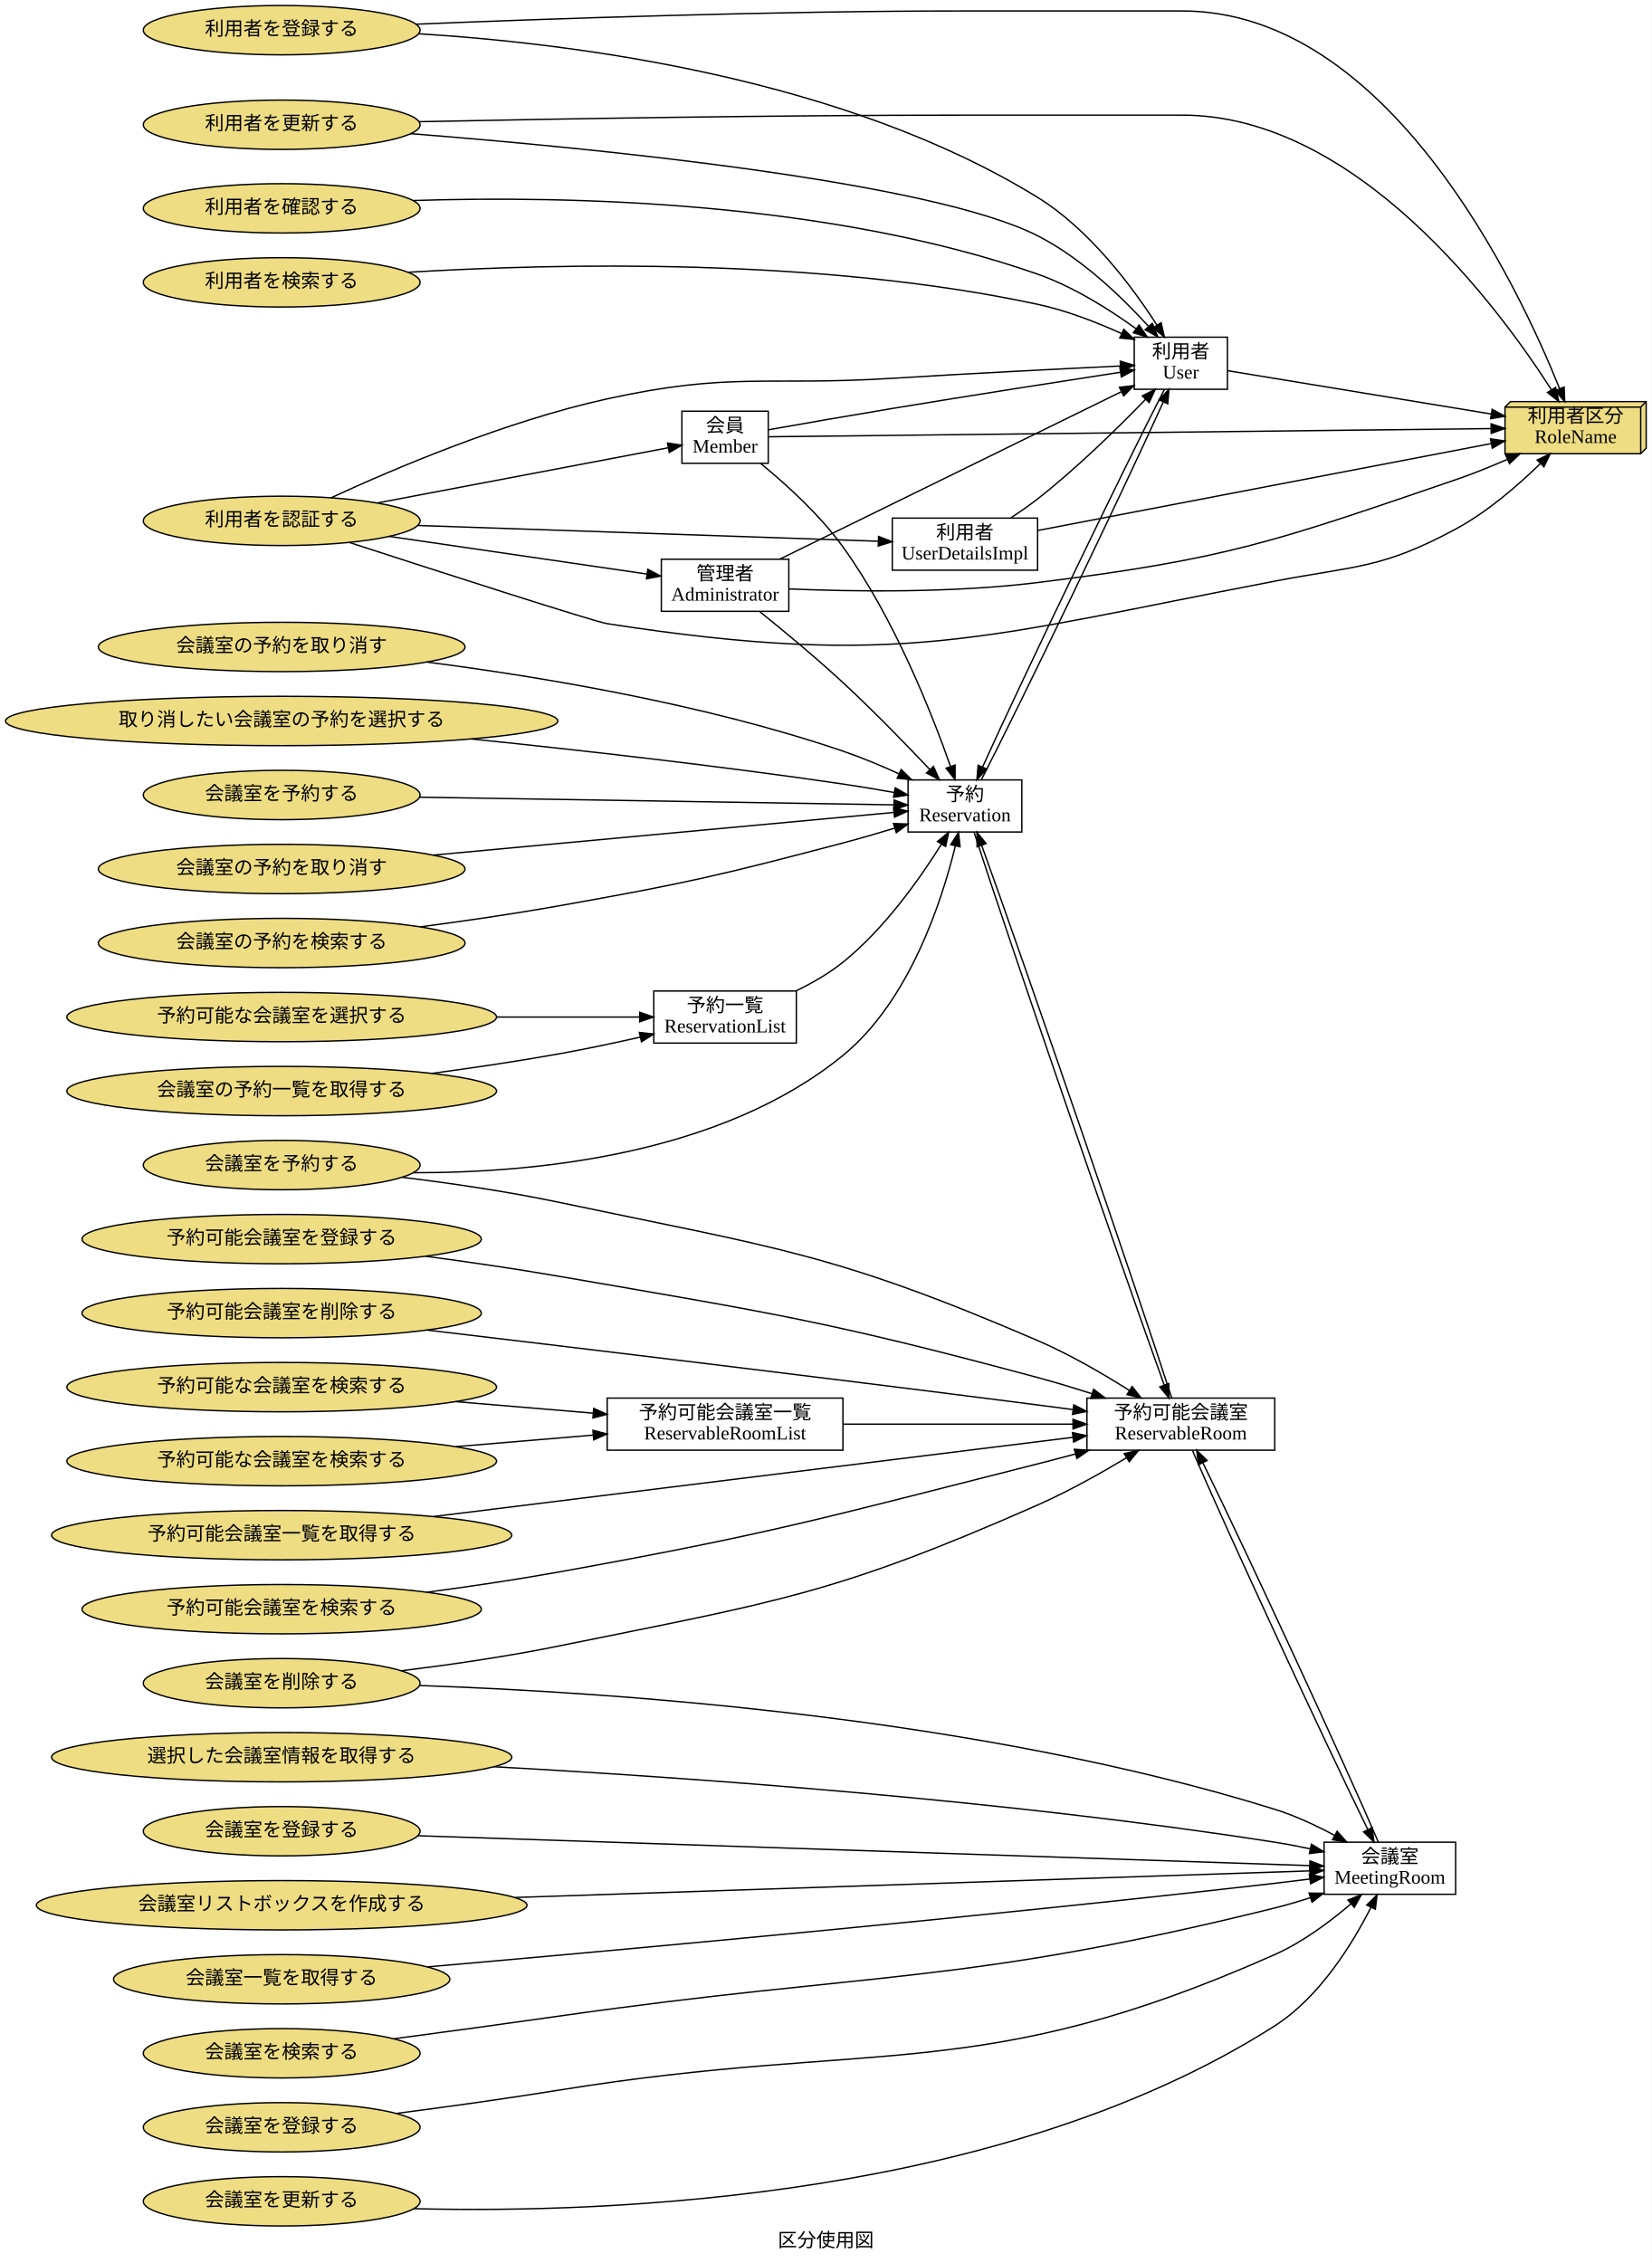
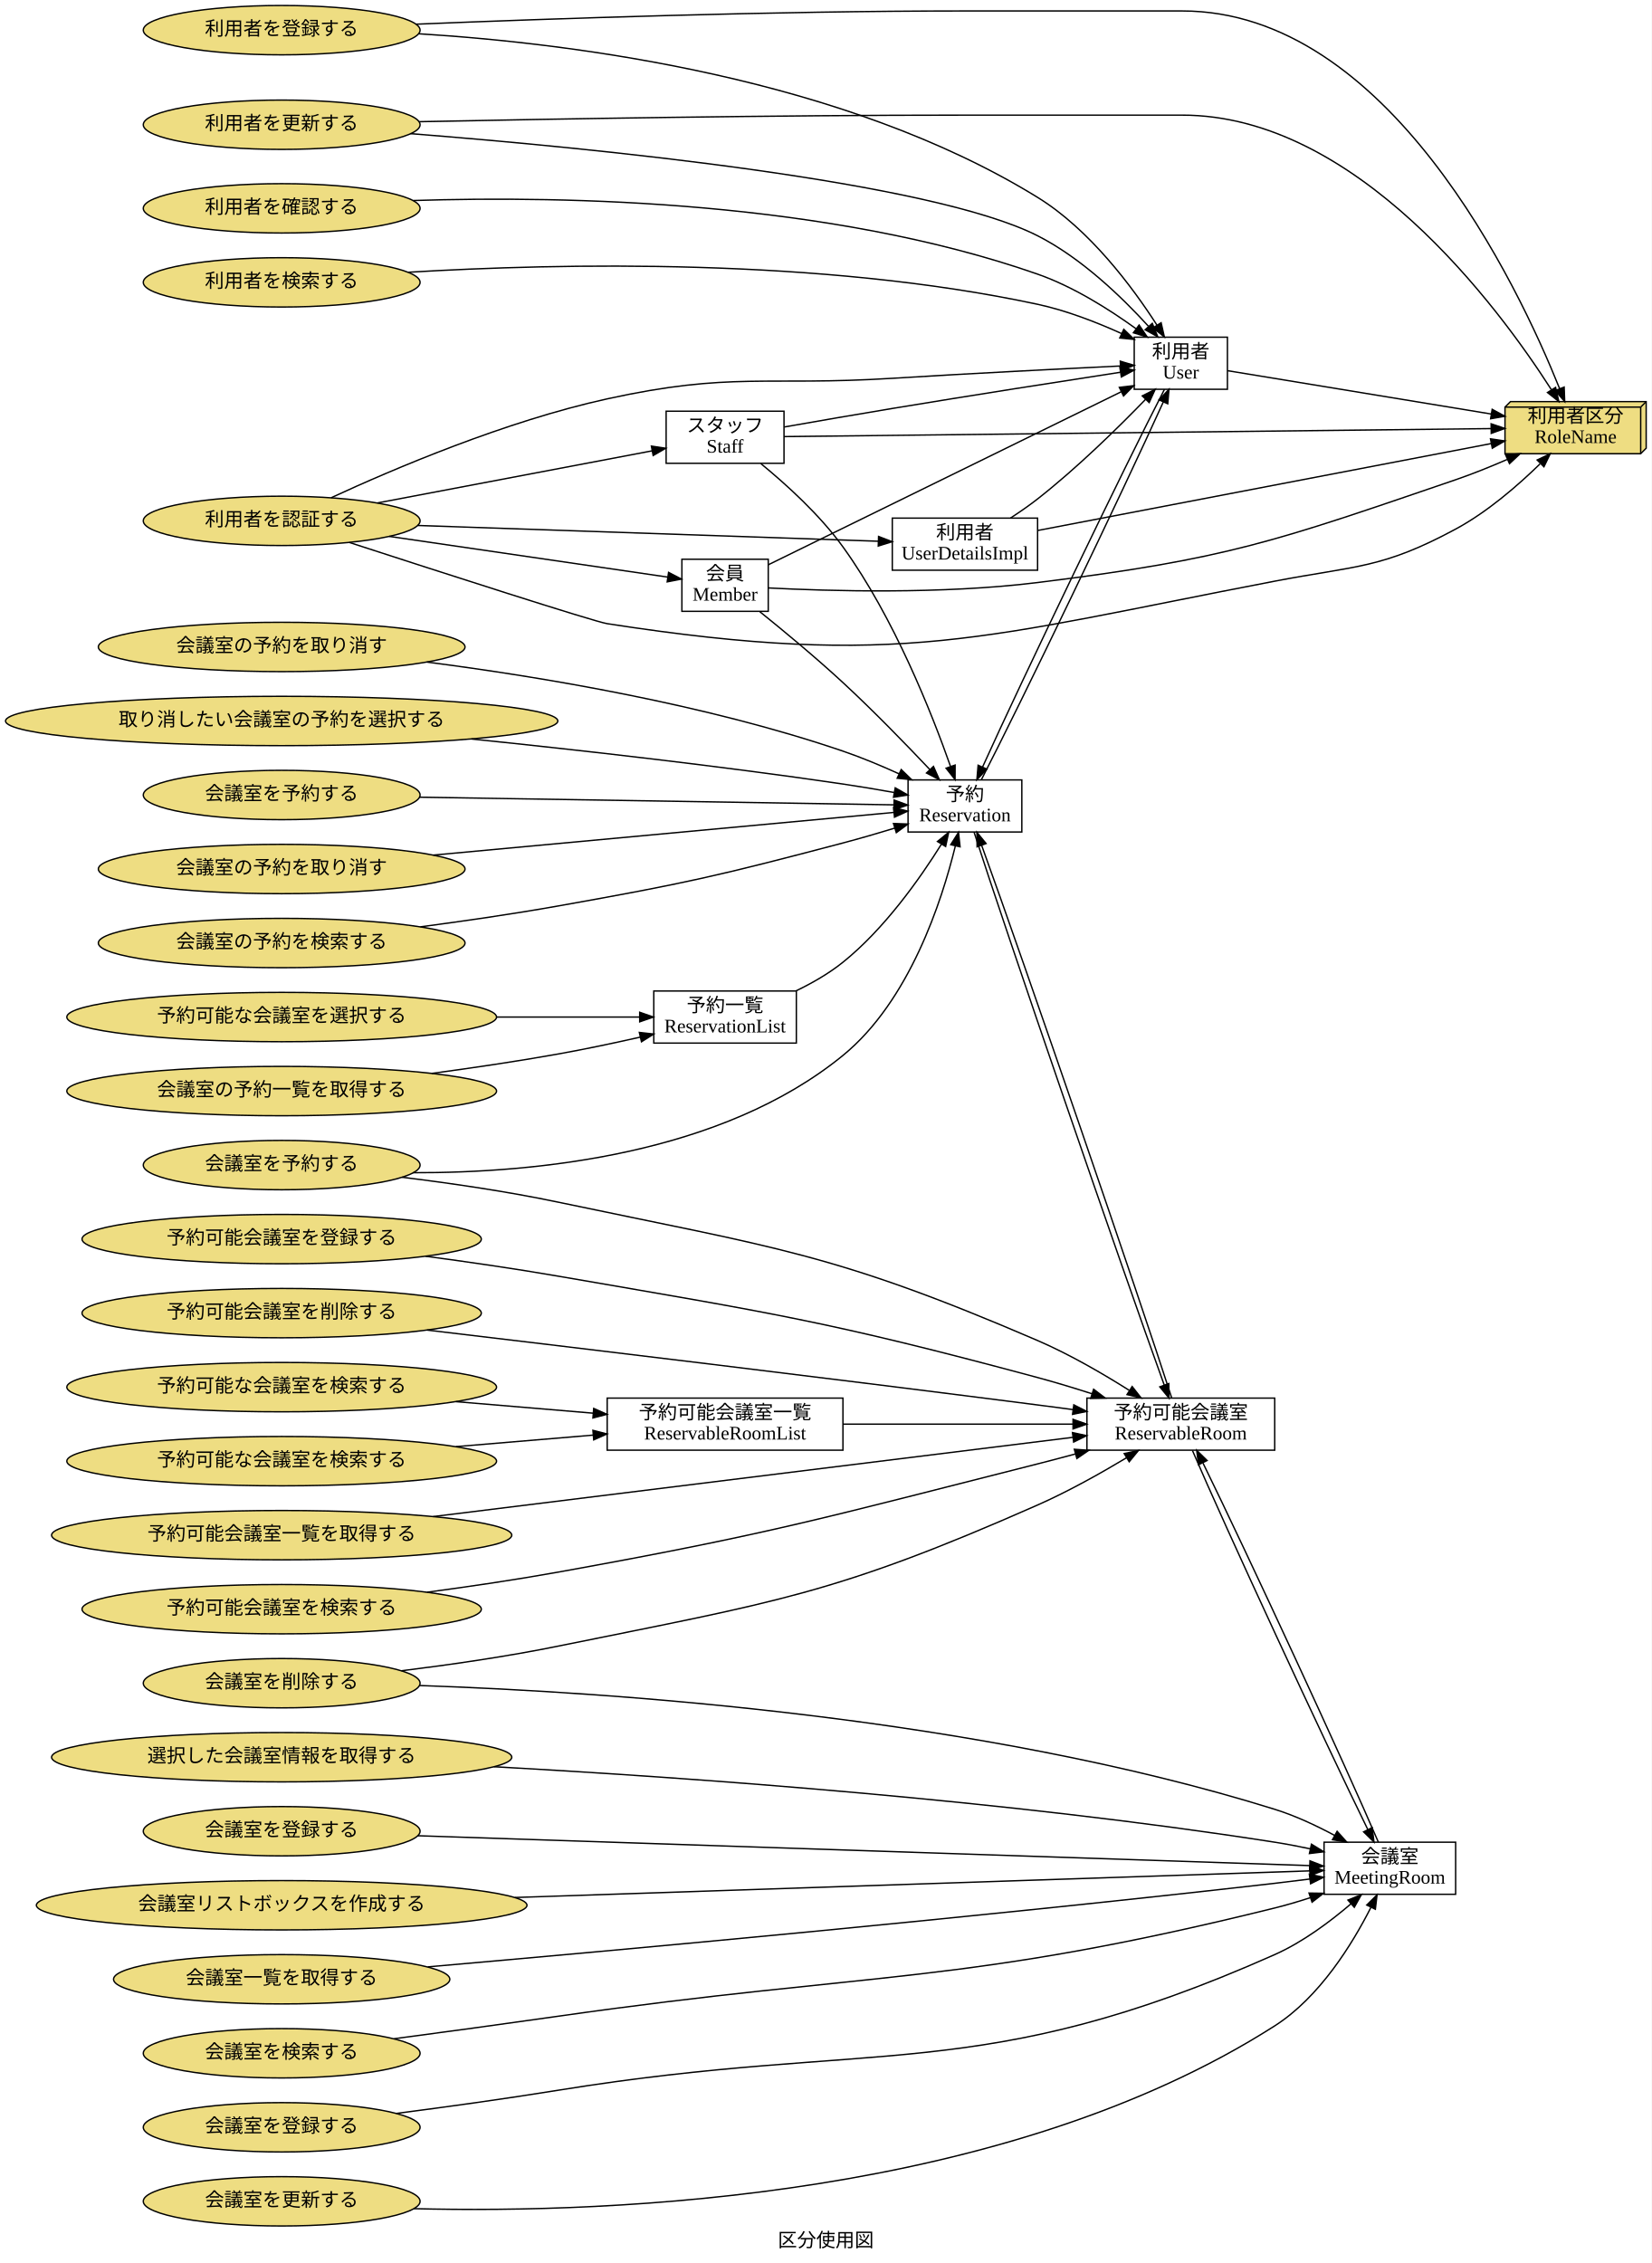
<svg xmlns="http://www.w3.org/2000/svg" xmlns:xlink="http://www.w3.org/1999/xlink" width="1205pt" height="1651pt" viewBox="0.00 0.00 1204.96 1651.00">
  <g id="graph0" class="graph" transform="scale(1 1) rotate(0) translate(4 1647)">
    <polygon fill="white" stroke="transparent" points="-4,4 -4,-1647 1200.96,-1647 1200.96,4 -4,4" />
    <text text-anchor="middle" x="598.48" y="-7.8" font-family="Times New Roman,serif" font-size="14.00">区分使用図
        </text>
    <g id="node1" class="node">
      <polygon fill="#eedd82" stroke="black" points="1196.96,-1354 1097.96,-1354 1093.96,-1350 1093.96,-1316 1192.96,-1316 1196.96,-1320 1196.96,-1354" />
      <polyline fill="none" stroke="black" points="1192.96,-1350 1093.96,-1350 " />
      <polyline fill="none" stroke="black" points="1192.96,-1350 1192.96,-1316 " />
      <polyline fill="none" stroke="black" points="1192.96,-1350 1196.96,-1354 " />
      <text text-anchor="middle" x="1145.46" y="-1338.8" font-family="Times New Roman,serif" font-size="14.00">
                利用者区分
            </text>
      <text text-anchor="middle" x="1145.46" y="-1323.8" font-family="Times New Roman,serif" font-size="14.00">
                RoleName
            </text>
    </g>
    <g id="node2" class="node">
      <g id="a_node2">
        <a xlink:href="https://github.com/k2works/application_programing_excercise_2022/tree/take13/src/main/java/mrs/application/scenario/MeetingRoomReservationScenario.java" xlink:title="MeetingRoomReservationScenario.cancel(Reservation)">
          <ellipse fill="#eedd82" stroke="black" cx="201.48" cy="-1175" rx="133.78" ry="18" />
          <text text-anchor="middle" x="201.48" y="-1171.3" font-family="Times New Roman,serif" font-size="14.00">会議室の予約を取り消す
                    </text>
        </a>
      </g>
    </g>
    <g id="node34" class="node">
      <polygon fill="white" stroke="black" points="741.46,-1078 658.46,-1078 658.46,-1040 741.46,-1040 741.46,-1078" />
      <text text-anchor="middle" x="699.96" y="-1062.8" font-family="Times New Roman,serif" font-size="14.00">予約
            </text>
      <text text-anchor="middle" x="699.96" y="-1047.8" font-family="Times New Roman,serif" font-size="14.00">
                Reservation
            </text>
    </g>
    <g id="edge18" class="edge">
      <path fill="none" stroke="black" d="M307.43,-1163.98C391.23,-1153.17 510.78,-1133.2 610.96,-1099 624.51,-1094.38 638.8,-1088.39 651.83,-1082.47" />
      <polygon fill="black" stroke="black" points="653.47,-1085.57 661.07,-1078.19 650.53,-1079.22 653.47,-1085.57" />
    </g>
    <g id="node3" class="node">
      <g id="a_node3">
        <a xlink:href="https://github.com/k2works/application_programing_excercise_2022/tree/take13/src/main/java/mrs/application/scenario/MeetingRoomReservationScenario.java" xlink:title="MeetingRoomReservationScenario.findMeetingRoom(RoomId)">
          <ellipse fill="#eedd82" stroke="black" cx="201.48" cy="-365" rx="167.87" ry="18" />
          <text text-anchor="middle" x="201.48" y="-361.3" font-family="Times New Roman,serif" font-size="14.00">選択した会議室情報を取得する
                    </text>
        </a>
      </g>
    </g>
    <g id="node33" class="node">
      <polygon fill="white" stroke="black" points="1057.96,-303 961.96,-303 961.96,-265 1057.96,-265 1057.96,-303" />
      <text text-anchor="middle" x="1009.96" y="-287.8" font-family="Times New Roman,serif" font-size="14.00">
                会議室
            </text>
      <text text-anchor="middle" x="1009.96" y="-272.8" font-family="Times New Roman,serif" font-size="14.00">
                MeetingRoom
            </text>
    </g>
    <g id="edge19" class="edge">
      <path fill="none" stroke="black" d="M356.36,-358.05C503.34,-349.94 730.73,-333.56 925.96,-303 934.36,-301.69 943.17,-300 951.79,-298.18" />
      <polygon fill="black" stroke="black" points="952.76,-301.56 961.78,-296 951.27,-294.72 952.76,-301.56" />
    </g>
    <g id="node4" class="node">
      <g id="a_node4">
        <a xlink:href="https://github.com/k2works/application_programing_excercise_2022/tree/take13/src/main/java/mrs/application/scenario/MeetingRoomReservationScenario.java" xlink:title="MeetingRoomReservationScenario.findOne(ReservationId)">
          <ellipse fill="#eedd82" stroke="black" cx="201.48" cy="-1121" rx="201.46" ry="18" />
          <text text-anchor="middle" x="201.48" y="-1117.3" font-family="Times New Roman,serif" font-size="14.00">取り消したい会議室の予約を選択する
                    </text>
        </a>
      </g>
    </g>
    <g id="edge20" class="edge">
      <path fill="none" stroke="black" d="M339.87,-1107.87C419.27,-1099.7 520.94,-1088.24 610.96,-1075 623.09,-1073.22 636.1,-1071.01 648.3,-1068.82" />
      <polygon fill="black" stroke="black" points="649.11,-1072.23 658.31,-1066.98 647.85,-1065.34 649.11,-1072.23" />
    </g>
    <g id="node5" class="node">
      <g id="a_node5">
        <a xlink:href="https://github.com/k2works/application_programing_excercise_2022/tree/take13/src/main/java/mrs/application/scenario/MeetingRoomReservationScenario.java" xlink:title="MeetingRoomReservationScenario.findReservableRooms(ReservedDate)">
          <ellipse fill="#eedd82" stroke="black" cx="201.48" cy="-581" rx="156.77" ry="18" />
          <text text-anchor="middle" x="201.48" y="-577.3" font-family="Times New Roman,serif" font-size="14.00">予約可能な会議室を検索する
                    </text>
        </a>
      </g>
    </g>
    <g id="node37" class="node">
      <polygon fill="white" stroke="black" points="610.96,-627 438.96,-627 438.96,-589 610.96,-589 610.96,-627" />
      <text text-anchor="middle" x="524.96" y="-611.8" font-family="Times New Roman,serif" font-size="14.00">
                予約可能会議室一覧
            </text>
      <text text-anchor="middle" x="524.96" y="-596.8" font-family="Times New Roman,serif" font-size="14.00">
                ReservableRoomList
            </text>
    </g>
    <g id="edge21" class="edge">
      <path fill="none" stroke="black" d="M328.62,-591.59C361.95,-594.39 397.37,-597.37 428.76,-600" />
      <polygon fill="black" stroke="black" points="428.55,-603.5 438.81,-600.85 429.13,-596.52 428.55,-603.5" />
    </g>
    <g id="node6" class="node">
      <g id="a_node6">
        <a xlink:href="https://github.com/k2works/application_programing_excercise_2022/tree/take13/src/main/java/mrs/application/scenario/MeetingRoomReservationScenario.java" xlink:title="MeetingRoomReservationScenario.findReservations(ReservableRoomId)">
          <ellipse fill="#eedd82" stroke="black" cx="201.48" cy="-905" rx="156.77" ry="18" />
          <text text-anchor="middle" x="201.48" y="-901.3" font-family="Times New Roman,serif" font-size="14.00">予約可能な会議室を選択する
                    </text>
        </a>
      </g>
    </g>
    <g id="node35" class="node">
      <polygon fill="white" stroke="black" points="576.96,-924 472.96,-924 472.96,-886 576.96,-886 576.96,-924" />
      <text text-anchor="middle" x="524.96" y="-908.8" font-family="Times New Roman,serif" font-size="14.00">
                予約一覧
            </text>
      <text text-anchor="middle" x="524.96" y="-893.8" font-family="Times New Roman,serif" font-size="14.00">
                ReservationList
            </text>
    </g>
    <g id="edge22" class="edge">
      <path fill="none" stroke="black" d="M358.51,-905C395.44,-905 432.69,-905 462.47,-905" />
      <polygon fill="black" stroke="black" points="462.68,-908.5 472.68,-905 462.68,-901.5 462.68,-908.5" />
    </g>
    <g id="node7" class="node">
      <g id="a_node7">
        <a xlink:href="https://github.com/k2works/application_programing_excercise_2022/tree/take13/src/main/java/mrs/application/scenario/MeetingRoomReservationScenario.java" xlink:title="MeetingRoomReservationScenario.registMeetingRoom(MeetingRoom)">
          <ellipse fill="#eedd82" stroke="black" cx="201.48" cy="-311" rx="100.98" ry="18" />
          <text text-anchor="middle" x="201.48" y="-307.3" font-family="Times New Roman,serif" font-size="14.00">会議室を登録する
                    </text>
        </a>
      </g>
    </g>
    <g id="edge23" class="edge">
      <path fill="none" stroke="black" d="M300.57,-307.72C470.56,-302.03 814.79,-290.5 951.3,-285.93" />
      <polygon fill="black" stroke="black" points="951.67,-289.42 961.54,-285.59 951.43,-282.42 951.67,-289.42" />
    </g>
    <g id="node8" class="node">
      <g id="a_node8">
        <a xlink:href="https://github.com/k2works/application_programing_excercise_2022/tree/take13/src/main/java/mrs/application/scenario/MeetingRoomReservationScenario.java" xlink:title="MeetingRoomReservationScenario.reserve(Reservation)">
          <ellipse fill="#eedd82" stroke="black" cx="201.48" cy="-1067" rx="100.98" ry="18" />
          <text text-anchor="middle" x="201.48" y="-1063.3" font-family="Times New Roman,serif" font-size="14.00">会議室を予約する
                    </text>
        </a>
      </g>
    </g>
    <g id="edge24" class="edge">
      <path fill="none" stroke="black" d="M302.06,-1065.4C406.49,-1063.71 566.51,-1061.13 647.78,-1059.82" />
      <polygon fill="black" stroke="black" points="648.29,-1063.32 658.23,-1059.66 648.18,-1056.32 648.29,-1063.32" />
    </g>
    <g id="node9" class="node">
      <g id="a_node9">
        <a xlink:href="https://github.com/k2works/application_programing_excercise_2022/tree/take13/src/main/java/mrs/application/service/auth/UserAuthService.java" xlink:title="UserAuthService.loadUserByUsername(String)">
          <ellipse fill="#eedd82" stroke="black" cx="201.48" cy="-1267" rx="100.98" ry="18" />
          <text text-anchor="middle" x="201.48" y="-1263.3" font-family="Times New Roman,serif" font-size="14.00">利用者を認証する
                    </text>
        </a>
      </g>
    </g>
    <g id="edge25" class="edge">
      <path fill="none" stroke="black" d="M250.93,-1251.22C317.3,-1229.66 429.43,-1193.48 438.96,-1192 653.29,-1158.83 712.95,-1182.21 925.96,-1223 985.92,-1234.48 1004.21,-1232.05 1057.96,-1261 1080.99,-1273.4 1103.33,-1292.76 1119.53,-1308.56" />
      <polygon fill="black" stroke="black" points="1117.42,-1311.4 1126.97,-1315.99 1122.37,-1306.45 1117.42,-1311.4" />
    </g>
    <g id="node29" class="node">
      <polygon fill="white" stroke="black" points="891.46,-1401 823.46,-1401 823.46,-1363 891.46,-1363 891.46,-1401" />
      <text text-anchor="middle" x="857.46" y="-1385.8" font-family="Times New Roman,serif" font-size="14.00">
                利用者
            </text>
      <text text-anchor="middle" x="857.46" y="-1370.8" font-family="Times New Roman,serif" font-size="14.00">
                User
            </text>
    </g>
    <g id="edge26" class="edge">
      <path fill="none" stroke="black" d="M237.56,-1283.87C282.9,-1304.81 364.84,-1339.74 438.96,-1356 529.5,-1375.86 554.46,-1365.24 646.96,-1371 704.44,-1374.58 770.83,-1377.93 813.2,-1379.98" />
      <polygon fill="black" stroke="black" points="813.28,-1383.48 823.43,-1380.47 813.61,-1376.49 813.28,-1383.48" />
    </g>
    <g id="node30" class="node">
      <polygon fill="white" stroke="black" points="752.96,-1269 646.96,-1269 646.96,-1231 752.96,-1231 752.96,-1269" />
      <text text-anchor="middle" x="699.96" y="-1253.8" font-family="Times New Roman,serif" font-size="14.00">
                利用者
            </text>
      <text text-anchor="middle" x="699.96" y="-1238.8" font-family="Times New Roman,serif" font-size="14.00">
                UserDetailsImpl
            </text>
    </g>
    <g id="edge27" class="edge">
      <path fill="none" stroke="black" d="M300.57,-1263.64C400.4,-1260.22 552.13,-1255.03 636.62,-1252.13" />
      <polygon fill="black" stroke="black" points="636.95,-1255.63 646.83,-1251.79 636.71,-1248.63 636.95,-1255.63" />
    </g>
    <g id="node31" class="node">
-       <polygon fill="white" stroke="black" points="571.46,-1239 478.46,-1239 478.46,-1201 571.46,-1201 571.46,-1239" />
-       <text text-anchor="middle" x="524.96" y="-1223.8" font-family="Times New Roman,serif" font-size="14.00">
-                 管理者
+       <polygon fill="white" stroke="black" points="556.46,-1239 493.46,-1239 493.46,-1201 556.46,-1201 556.46,-1239" />
+       <text text-anchor="middle" x="524.96" y="-1223.8" font-family="Times New Roman,serif" font-size="14.00">会員
            </text>
      <text text-anchor="middle" x="524.96" y="-1208.8" font-family="Times New Roman,serif" font-size="14.00">
-                 Administrator
+                 Member
            </text>
    </g>
    <g id="edge28" class="edge">
-       <path fill="none" stroke="black" d="M279.89,-1255.68C337.9,-1247.2 415.91,-1235.8 467.96,-1228.19" />
-       <polygon fill="black" stroke="black" points="468.63,-1231.63 478.01,-1226.72 467.61,-1224.7 468.63,-1231.63" />
+       <path fill="none" stroke="black" d="M279.89,-1255.68C343.86,-1246.33 432.16,-1233.42 483.14,-1225.97" />
+       <polygon fill="black" stroke="black" points="483.74,-1229.42 493.13,-1224.51 482.73,-1222.49 483.74,-1229.42" />
    </g>
    <g id="node32" class="node">
-       <polygon fill="white" stroke="black" points="556.46,-1347 493.46,-1347 493.46,-1309 556.46,-1309 556.46,-1347" />
-       <text text-anchor="middle" x="524.96" y="-1331.8" font-family="Times New Roman,serif" font-size="14.00">会員
+       <polygon fill="white" stroke="black" points="567.96,-1347 481.96,-1347 481.96,-1309 567.96,-1309 567.96,-1347" />
+       <text text-anchor="middle" x="524.96" y="-1331.8" font-family="Times New Roman,serif" font-size="14.00">
+                 スタッフ
            </text>
      <text text-anchor="middle" x="524.96" y="-1316.8" font-family="Times New Roman,serif" font-size="14.00">
-                 Member
+                 Staff
            </text>
    </g>
    <g id="edge29" class="edge">
-       <path fill="none" stroke="black" d="M271.45,-1280.09C335.96,-1292.33 430.14,-1310.2 483.37,-1320.3" />
-       <polygon fill="black" stroke="black" points="482.97,-1323.78 493.45,-1322.21 484.28,-1316.91 482.97,-1323.78" />
+       <path fill="none" stroke="black" d="M271.45,-1280.09C331.42,-1291.47 417.02,-1307.71 471.54,-1318.05" />
+       <polygon fill="black" stroke="black" points="471.2,-1321.55 481.68,-1319.98 472.5,-1314.67 471.2,-1321.55" />
    </g>
    <g id="node10" class="node">
      <g id="a_node10">
        <a xlink:href="https://github.com/k2works/application_programing_excercise_2022/tree/take13/src/main/java/mrs/application/service/auth/UserManagementService.java" xlink:title="UserManagementService.findAll()">
          <ellipse fill="#eedd82" stroke="black" cx="201.48" cy="-1495" rx="100.98" ry="18" />
          <text text-anchor="middle" x="201.48" y="-1491.3" font-family="Times New Roman,serif" font-size="14.00">利用者を確認する
                    </text>
        </a>
      </g>
    </g>
    <g id="edge30" class="edge">
      <path fill="none" stroke="black" d="M297.48,-1500.7C409.61,-1504.29 600.16,-1500.45 752.96,-1447 778.96,-1437.91 805.2,-1421.33 824.76,-1407.19" />
      <polygon fill="black" stroke="black" points="827.02,-1409.87 832.98,-1401.1 822.86,-1404.24 827.02,-1409.87" />
    </g>
    <g id="node11" class="node">
      <g id="a_node11">
        <a xlink:href="https://github.com/k2works/application_programing_excercise_2022/tree/take13/src/main/java/mrs/application/service/auth/UserManagementService.java" xlink:title="UserManagementService.findOne(UserId)">
          <ellipse fill="#eedd82" stroke="black" cx="201.48" cy="-1441" rx="100.98" ry="18" />
          <text text-anchor="middle" x="201.48" y="-1437.3" font-family="Times New Roman,serif" font-size="14.00">利用者を検索する
                    </text>
        </a>
      </g>
    </g>
    <g id="edge31" class="edge">
      <path fill="none" stroke="black" d="M293.8,-1448.37C404,-1454.98 594.28,-1459.06 752.96,-1425 773.86,-1420.51 795.88,-1411.96 814.22,-1403.66" />
      <polygon fill="black" stroke="black" points="815.85,-1406.75 823.44,-1399.36 812.9,-1400.41 815.85,-1406.75" />
    </g>
    <g id="node12" class="node">
      <g id="a_node12">
        <a xlink:href="https://github.com/k2works/application_programing_excercise_2022/tree/take13/src/main/java/mrs/application/service/auth/UserManagementService.java" xlink:title="UserManagementService.regist(User)">
          <ellipse fill="#eedd82" stroke="black" cx="201.48" cy="-1625" rx="100.98" ry="18" />
          <text text-anchor="middle" x="201.48" y="-1621.3" font-family="Times New Roman,serif" font-size="14.00">利用者を登録する
                    </text>
        </a>
      </g>
    </g>
    <g id="edge32" class="edge">
      <path fill="none" stroke="black" d="M299.5,-1629.35C399.56,-1633.46 560.14,-1639 698.96,-1639 698.96,-1639 698.96,-1639 858.46,-1639 1008.95,-1639 1103.5,-1438.94 1133.83,-1363.41" />
      <polygon fill="black" stroke="black" points="1137.12,-1364.6 1137.52,-1354.02 1130.6,-1362.04 1137.12,-1364.6" />
    </g>
    <g id="edge33" class="edge">
      <path fill="none" stroke="black" d="M301.21,-1622.38C417.34,-1615.17 612.14,-1589.81 752.96,-1503 790.97,-1479.57 822.22,-1437.54 840.11,-1409.7" />
      <polygon fill="black" stroke="black" points="843.09,-1411.54 845.44,-1401.21 837.16,-1407.82 843.09,-1411.54" />
    </g>
    <g id="node13" class="node">
      <g id="a_node13">
        <a xlink:href="https://github.com/k2works/application_programing_excercise_2022/tree/take13/src/main/java/mrs/application/service/auth/UserManagementService.java" xlink:title="UserManagementService.update(User)">
          <ellipse fill="#eedd82" stroke="black" cx="201.48" cy="-1556" rx="100.98" ry="18" />
          <text text-anchor="middle" x="201.48" y="-1552.3" font-family="Times New Roman,serif" font-size="14.00">利用者を更新する
                    </text>
        </a>
      </g>
    </g>
    <g id="edge34" class="edge">
      <path fill="none" stroke="black" d="M301.85,-1558.22C402.08,-1560.27 561.25,-1563 698.96,-1563 698.96,-1563 698.96,-1563 858.46,-1563 985.6,-1563 1088.82,-1423.53 1127.76,-1362.76" />
      <polygon fill="black" stroke="black" points="1130.87,-1364.37 1133.24,-1354.05 1124.95,-1360.64 1130.87,-1364.37" />
    </g>
    <g id="edge35" class="edge">
      <path fill="none" stroke="black" d="M295.63,-1549.48C431.11,-1538.79 674.86,-1514.68 752.96,-1475 784.86,-1458.8 814.48,-1430.22 833.8,-1409.01" />
      <polygon fill="black" stroke="black" points="836.64,-1411.08 840.67,-1401.28 831.41,-1406.42 836.64,-1411.08" />
    </g>
    <g id="node14" class="node">
      <g id="a_node14">
        <a xlink:href="https://github.com/k2works/application_programing_excercise_2022/tree/take13/src/main/java/mrs/application/service/facility/room/MeetingRoomService.java" xlink:title="MeetingRoomService.createRoomNameMap()">
          <ellipse fill="#eedd82" stroke="black" cx="201.48" cy="-257" rx="178.97" ry="18" />
          <text text-anchor="middle" x="201.48" y="-253.3" font-family="Times New Roman,serif" font-size="14.00">会議室リストボックスを作成する
                    </text>
        </a>
      </g>
    </g>
    <g id="edge36" class="edge">
      <path fill="none" stroke="black" d="M371.55,-262.66C553.31,-268.75 832.23,-278.08 951.57,-282.08" />
      <polygon fill="black" stroke="black" points="951.48,-285.58 961.59,-282.41 951.72,-278.58 951.48,-285.58" />
    </g>
    <g id="node15" class="node">
      <g id="a_node15">
        <a xlink:href="https://github.com/k2works/application_programing_excercise_2022/tree/take13/src/main/java/mrs/application/service/facility/room/MeetingRoomService.java" xlink:title="MeetingRoomService.deleteMeetingRoom(int)">
          <ellipse fill="#eedd82" stroke="black" cx="201.48" cy="-419" rx="100.98" ry="18" />
          <text text-anchor="middle" x="201.48" y="-415.3" font-family="Times New Roman,serif" font-size="14.00">会議室を削除する
                    </text>
        </a>
      </g>
    </g>
    <g id="edge37" class="edge">
      <path fill="none" stroke="black" d="M301.93,-417.31C443.58,-412.46 710.2,-394.27 925.96,-327 940.82,-322.37 956.19,-315.18 969.6,-307.99" />
      <polygon fill="black" stroke="black" points="971.49,-310.95 978.55,-303.05 968.1,-304.82 971.49,-310.95" />
    </g>
    <g id="node36" class="node">
      <polygon fill="white" stroke="black" points="925.96,-627 788.96,-627 788.96,-589 925.96,-589 925.96,-627" />
      <text text-anchor="middle" x="857.46" y="-611.8" font-family="Times New Roman,serif" font-size="14.00">
                予約可能会議室
            </text>
      <text text-anchor="middle" x="857.46" y="-596.8" font-family="Times New Roman,serif" font-size="14.00">
                ReservableRoom
            </text>
    </g>
    <g id="edge38" class="edge">
      <path fill="none" stroke="black" d="M288.76,-428.06C324.31,-432.45 365.8,-438.44 402.96,-446 561.86,-478.32 604.62,-483.52 752.96,-549 775.18,-558.81 798.79,-572.03 817.84,-583.47" />
      <polygon fill="black" stroke="black" points="816.16,-586.54 826.52,-588.75 819.8,-580.56 816.16,-586.54" />
    </g>
    <g id="node16" class="node">
      <g id="a_node16">
        <a xlink:href="https://github.com/k2works/application_programing_excercise_2022/tree/take13/src/main/java/mrs/application/service/facility/room/MeetingRoomService.java" xlink:title="MeetingRoomService.findAll()">
          <ellipse fill="#eedd82" stroke="black" cx="201.48" cy="-203" rx="122.68" ry="18" />
          <text text-anchor="middle" x="201.48" y="-199.3" font-family="Times New Roman,serif" font-size="14.00">会議室一覧を取得する
                    </text>
        </a>
      </g>
    </g>
    <g id="edge39" class="edge">
      <path fill="none" stroke="black" d="M308.04,-212.04C449.04,-224.38 706.57,-247.86 925.96,-273 934.27,-273.95 943.03,-275.03 951.62,-276.13" />
      <polygon fill="black" stroke="black" points="951.23,-279.61 961.6,-277.43 952.13,-272.67 951.23,-279.61" />
    </g>
    <g id="node17" class="node">
      <g id="a_node17">
        <a xlink:href="https://github.com/k2works/application_programing_excercise_2022/tree/take13/src/main/java/mrs/application/service/facility/room/MeetingRoomService.java" xlink:title="MeetingRoomService.findMeetingRoom(RoomId)">
          <ellipse fill="#eedd82" stroke="black" cx="201.48" cy="-149" rx="100.98" ry="18" />
          <text text-anchor="middle" x="201.48" y="-145.3" font-family="Times New Roman,serif" font-size="14.00">会議室を検索する
                    </text>
        </a>
      </g>
    </g>
    <g id="edge40" class="edge">
      <path fill="none" stroke="black" d="M283.49,-159.61C320.01,-164.47 363.68,-170.39 402.96,-176 635.68,-209.24 697.79,-198.43 925.96,-255 934.47,-257.11 943.33,-259.73 951.96,-262.53" />
      <polygon fill="black" stroke="black" points="950.99,-265.89 961.58,-265.74 953.21,-259.25 950.99,-265.89" />
    </g>
    <g id="node18" class="node">
      <g id="a_node18">
        <a xlink:href="https://github.com/k2works/application_programing_excercise_2022/tree/take13/src/main/java/mrs/application/service/facility/room/MeetingRoomService.java" xlink:title="MeetingRoomService.registMeetingRoom(MeetingRoom)">
          <ellipse fill="#eedd82" stroke="black" cx="201.48" cy="-95" rx="100.98" ry="18" />
          <text text-anchor="middle" x="201.48" y="-91.3" font-family="Times New Roman,serif" font-size="14.00">会議室を登録する
                    </text>
        </a>
      </g>
    </g>
    <g id="edge41" class="edge">
      <path fill="none" stroke="black" d="M285.05,-105.12C321.29,-109.81 364.31,-115.74 402.96,-122 636.5,-159.8 709.78,-124.93 925.96,-221 946.38,-230.07 966.41,-245.05 981.68,-258.12" />
      <polygon fill="black" stroke="black" points="979.38,-260.77 989.2,-264.75 984.01,-255.51 979.38,-260.77" />
    </g>
    <g id="node19" class="node">
      <g id="a_node19">
        <a xlink:href="https://github.com/k2works/application_programing_excercise_2022/tree/take13/src/main/java/mrs/application/service/facility/room/MeetingRoomService.java" xlink:title="MeetingRoomService.updateMeetingRoom(MeetingRoom)">
          <ellipse fill="#eedd82" stroke="black" cx="201.48" cy="-41" rx="100.98" ry="18" />
          <text text-anchor="middle" x="201.48" y="-37.3" font-family="Times New Roman,serif" font-size="14.00">会議室を更新する
                    </text>
        </a>
      </g>
    </g>
    <g id="edge42" class="edge">
      <path fill="none" stroke="black" d="M297.72,-35.64C444.45,-31.97 729.35,-43.48 925.96,-169 958.68,-189.89 982.58,-228.66 996.11,-255.37" />
      <polygon fill="black" stroke="black" points="993.09,-257.16 1000.62,-264.6 999.38,-254.08 993.09,-257.16" />
    </g>
    <g id="node20" class="node">
      <g id="a_node20">
        <a xlink:href="https://github.com/k2works/application_programing_excercise_2022/tree/take13/src/main/java/mrs/application/service/reservation/reservation/ReservationService.java" xlink:title="ReservationService.cancel(Reservation)">
          <ellipse fill="#eedd82" stroke="black" cx="201.48" cy="-1013" rx="133.78" ry="18" />
          <text text-anchor="middle" x="201.48" y="-1009.3" font-family="Times New Roman,serif" font-size="14.00">会議室の予約を取り消す
                    </text>
        </a>
      </g>
    </g>
    <g id="edge43" class="edge">
      <path fill="none" stroke="black" d="M312.05,-1023.15C416.59,-1032.84 569.43,-1047 648.06,-1054.28" />
      <polygon fill="black" stroke="black" points="647.91,-1057.78 658.19,-1055.22 648.56,-1050.81 647.91,-1057.78" />
    </g>
    <g id="node21" class="node">
      <g id="a_node21">
        <a xlink:href="https://github.com/k2works/application_programing_excercise_2022/tree/take13/src/main/java/mrs/application/service/reservation/reservation/ReservationService.java" xlink:title="ReservationService.findOne(ReservationId)">
          <ellipse fill="#eedd82" stroke="black" cx="201.48" cy="-959" rx="133.78" ry="18" />
          <text text-anchor="middle" x="201.48" y="-955.3" font-family="Times New Roman,serif" font-size="14.00">会議室の予約を検索する
                    </text>
        </a>
      </g>
    </g>
    <g id="edge44" class="edge">
      <path fill="none" stroke="black" d="M302.67,-970.82C334.8,-975.05 370.46,-980.23 402.96,-986 496.18,-1002.56 519.41,-1007.87 610.96,-1032 623.28,-1035.25 636.46,-1039.09 648.76,-1042.84" />
      <polygon fill="black" stroke="black" points="647.83,-1046.21 658.41,-1045.82 649.89,-1039.52 647.83,-1046.21" />
    </g>
    <g id="node22" class="node">
      <g id="a_node22">
        <a xlink:href="https://github.com/k2works/application_programing_excercise_2022/tree/take13/src/main/java/mrs/application/service/reservation/reservation/ReservationService.java" xlink:title="ReservationService.findReservations(ReservableRoomId)">
          <ellipse fill="#eedd82" stroke="black" cx="201.48" cy="-851" rx="156.77" ry="18" />
          <text text-anchor="middle" x="201.48" y="-847.3" font-family="Times New Roman,serif" font-size="14.00">会議室の予約一覧を取得する
                    </text>
        </a>
      </g>
    </g>
    <g id="edge45" class="edge">
      <path fill="none" stroke="black" d="M310.96,-863.88C340.85,-867.9 373.23,-872.69 402.96,-878 422.63,-881.51 443.94,-886.03 463.12,-890.36" />
      <polygon fill="black" stroke="black" points="462.41,-893.78 472.94,-892.6 463.97,-886.96 462.41,-893.78" />
    </g>
    <g id="node23" class="node">
      <g id="a_node23">
        <a xlink:href="https://github.com/k2works/application_programing_excercise_2022/tree/take13/src/main/java/mrs/application/service/reservation/reservation/ReservationService.java" xlink:title="ReservationService.reserve(Reservation)">
          <ellipse fill="#eedd82" stroke="black" cx="201.48" cy="-797" rx="100.98" ry="18" />
          <text text-anchor="middle" x="201.48" y="-793.3" font-family="Times New Roman,serif" font-size="14.00">会議室を予約する
                    </text>
        </a>
      </g>
    </g>
    <g id="edge46" class="edge">
      <path fill="none" stroke="black" d="M297.36,-791.44C387.67,-791.22 522.54,-804.77 610.96,-877 659.47,-916.63 683.11,-989.45 692.99,-1029.93" />
      <polygon fill="black" stroke="black" points="689.59,-1030.77 695.26,-1039.73 696.41,-1029.19 689.59,-1030.77" />
    </g>
    <g id="edge47" class="edge">
      <path fill="none" stroke="black" d="M289.3,-788.13C324.75,-783.78 366.02,-777.77 402.96,-770 561.4,-736.66 604.27,-733.05 752.96,-669 776.22,-658.98 800.7,-644.75 820,-632.55" />
      <polygon fill="black" stroke="black" points="821.96,-635.45 828.49,-627.11 818.18,-629.56 821.96,-635.45" />
    </g>
    <g id="node24" class="node">
      <g id="a_node24">
        <a xlink:href="https://github.com/k2works/application_programing_excercise_2022/tree/take13/src/main/java/mrs/application/service/reservation/room/ReservableRoomService.java" xlink:title="ReservableRoomService.deleteReservableRoom(ReservableRoomId)">
          <ellipse fill="#eedd82" stroke="black" cx="201.48" cy="-689" rx="145.67" ry="18" />
          <text text-anchor="middle" x="201.48" y="-685.3" font-family="Times New Roman,serif" font-size="14.00">予約可能会議室を削除する
                    </text>
        </a>
      </g>
    </g>
    <g id="edge48" class="edge">
      <path fill="none" stroke="black" d="M307.55,-676.63C418.37,-663.49 598.03,-641.91 752.96,-622 761.3,-620.93 770.01,-619.79 778.69,-618.63" />
      <polygon fill="black" stroke="black" points="779.39,-622.07 788.84,-617.28 778.46,-615.13 779.39,-622.07" />
    </g>
    <g id="node25" class="node">
      <g id="a_node25">
        <a xlink:href="https://github.com/k2works/application_programing_excercise_2022/tree/take13/src/main/java/mrs/application/service/reservation/room/ReservableRoomService.java" xlink:title="ReservableRoomService.findAllReservableRooms()">
          <ellipse fill="#eedd82" stroke="black" cx="201.48" cy="-527" rx="167.87" ry="18" />
          <text text-anchor="middle" x="201.48" y="-523.3" font-family="Times New Roman,serif" font-size="14.00">予約可能会議室一覧を取得する
                    </text>
        </a>
      </g>
    </g>
    <g id="edge49" class="edge">
      <path fill="none" stroke="black" d="M311.94,-540.56C443.95,-556.91 662.53,-583.98 778.54,-598.35" />
      <polygon fill="black" stroke="black" points="778.4,-601.86 788.75,-599.61 779.26,-594.91 778.4,-601.86" />
    </g>
    <g id="node26" class="node">
      <g id="a_node26">
        <a xlink:href="https://github.com/k2works/application_programing_excercise_2022/tree/take13/src/main/java/mrs/application/service/reservation/room/ReservableRoomService.java" xlink:title="ReservableRoomService.findReservableRoomById(ReservableRoomId)">
          <ellipse fill="#eedd82" stroke="black" cx="201.48" cy="-473" rx="145.67" ry="18" />
          <text text-anchor="middle" x="201.48" y="-469.3" font-family="Times New Roman,serif" font-size="14.00">予約可能会議室を検索する
                    </text>
        </a>
      </g>
    </g>
    <g id="edge50" class="edge">
      <path fill="none" stroke="black" d="M307.59,-485.38C338.41,-489.49 372.11,-494.45 402.96,-500 559.92,-528.23 598.36,-539.92 752.96,-579 761.96,-581.27 771.37,-583.76 780.69,-586.29" />
      <polygon fill="black" stroke="black" points="779.77,-589.67 790.34,-588.93 781.62,-582.91 779.77,-589.67" />
    </g>
    <g id="node27" class="node">
      <g id="a_node27">
        <a xlink:href="https://github.com/k2works/application_programing_excercise_2022/tree/take13/src/main/java/mrs/application/service/reservation/room/ReservableRoomService.java" xlink:title="ReservableRoomService.findReservableRooms(ReservedDate)">
          <ellipse fill="#eedd82" stroke="black" cx="201.48" cy="-635" rx="156.77" ry="18" />
          <text text-anchor="middle" x="201.48" y="-631.3" font-family="Times New Roman,serif" font-size="14.00">予約可能な会議室を検索する
                    </text>
        </a>
      </g>
    </g>
    <g id="edge51" class="edge">
      <path fill="none" stroke="black" d="M328.62,-624.41C361.95,-621.61 397.37,-618.63 428.76,-616" />
      <polygon fill="black" stroke="black" points="429.13,-619.48 438.81,-615.15 428.55,-612.5 429.13,-619.48" />
    </g>
    <g id="node28" class="node">
      <g id="a_node28">
        <a xlink:href="https://github.com/k2works/application_programing_excercise_2022/tree/take13/src/main/java/mrs/application/service/reservation/room/ReservableRoomService.java" xlink:title="ReservableRoomService.registReservableRoom(ReservableRoomId)">
          <ellipse fill="#eedd82" stroke="black" cx="201.48" cy="-743" rx="145.67" ry="18" />
          <text text-anchor="middle" x="201.48" y="-739.3" font-family="Times New Roman,serif" font-size="14.00">予約可能会議室を登録する
                    </text>
        </a>
      </g>
    </g>
    <g id="edge52" class="edge">
      <path fill="none" stroke="black" d="M306.5,-730.49C337.6,-726.34 371.73,-721.4 402.96,-716 559.64,-688.93 599.43,-683.32 752.96,-642 765.84,-638.53 779.48,-634.4 792.48,-630.22" />
      <polygon fill="black" stroke="black" points="793.85,-633.46 802.28,-627.03 791.69,-626.8 793.85,-633.46" />
    </g>
-     <g id="edge4" class="edge">
+     <g id="edge5" class="edge">
      <path fill="none" stroke="black" d="M891.55,-1376.56C938.53,-1368.84 1025.37,-1354.57 1084.02,-1344.93" />
      <polygon fill="black" stroke="black" points="1084.61,-1348.38 1093.91,-1343.31 1083.47,-1341.48 1084.61,-1348.38" />
    </g>
-     <g id="edge13" class="edge">
+     <g id="edge14" class="edge">
      <path fill="none" stroke="black" d="M845.51,-1362.92C817.25,-1308.28 742.02,-1152.05 712.8,-1087.38" />
      <polygon fill="black" stroke="black" points="715.96,-1085.86 708.68,-1078.17 709.57,-1088.72 715.96,-1085.86" />
    </g>
-     <g id="edge5" class="edge">
+     <g id="edge6" class="edge">
      <path fill="none" stroke="black" d="M753.14,-1260C835.74,-1275.83 996.19,-1306.58 1083.79,-1323.37" />
      <polygon fill="black" stroke="black" points="1083.37,-1326.85 1093.85,-1325.3 1084.69,-1319.98 1083.37,-1326.85" />
    </g>
-     <g id="edge12" class="edge">
+     <g id="edge13" class="edge">
      <path fill="none" stroke="black" d="M733.27,-1269.1C739.95,-1273.44 746.82,-1278.19 752.96,-1283 781.73,-1305.53 811.58,-1334.81 831.78,-1355.68" />
      <polygon fill="black" stroke="black" points="829.32,-1358.17 838.77,-1362.95 834.37,-1353.32 829.32,-1358.17" />
    </g>
-     <g id="edge9" class="edge">
-       <path fill="none" stroke="black" d="M571.82,-1217.34C617.82,-1215.39 690.58,-1214.26 752.96,-1222 891.5,-1239.19 925.88,-1251.84 1057.96,-1297 1070.33,-1301.23 1083.38,-1306.51 1095.49,-1311.77" />
+     <g id="edge3" class="edge">
+       <path fill="none" stroke="black" d="M556.59,-1218.06C600.33,-1215.78 683.15,-1213.33 752.96,-1222 891.5,-1239.19 925.88,-1251.84 1057.96,-1297 1070.33,-1301.23 1083.38,-1306.51 1095.49,-1311.77" />
      <polygon fill="black" stroke="black" points="1094.41,-1315.12 1104.97,-1315.97 1097.25,-1308.72 1094.41,-1315.12" />
    </g>
-     <g id="edge6" class="edge">
-       <path fill="none" stroke="black" d="M564.85,-1239.06C627.3,-1269.67 749.48,-1329.56 814.09,-1361.23" />
-       <polygon fill="black" stroke="black" points="812.67,-1364.43 823.19,-1365.69 815.75,-1358.14 812.67,-1364.43" />
-     </g>
-     <g id="edge14" class="edge">
+     <g id="edge8" class="edge">
+       <path fill="none" stroke="black" d="M556.46,-1234.95C615.68,-1263.98 746.33,-1328.02 813.99,-1361.18" />
+       <polygon fill="black" stroke="black" points="812.59,-1364.39 823.11,-1365.65 815.67,-1358.11 812.59,-1364.39" />
+     </g>
+     <g id="edge12" class="edge">
      <path fill="none" stroke="black" d="M550.33,-1200.73C567.63,-1186.8 591.2,-1167.28 610.96,-1149 633.15,-1128.49 657.03,-1103.88 674.32,-1085.59" />
      <polygon fill="black" stroke="black" points="677,-1087.85 681.3,-1078.16 671.9,-1083.05 677,-1087.85" />
    </g>
-     <g id="edge3" class="edge">
-       <path fill="none" stroke="black" d="M556.64,-1328.35C653.46,-1329.44 953.89,-1332.84 1083.7,-1334.31" />
-       <polygon fill="black" stroke="black" points="1083.83,-1337.81 1093.87,-1334.43 1083.91,-1330.81 1083.83,-1337.81" />
-     </g>
    <g id="edge7" class="edge">
-       <path fill="none" stroke="black" d="M556.53,-1333.44C580.98,-1337.76 616.15,-1343.9 646.96,-1349 704.52,-1358.53 771.08,-1368.9 813.45,-1375.43" />
+       <path fill="none" stroke="black" d="M567.99,-1328.48C675.09,-1329.69 958.64,-1332.9 1083.72,-1334.31" />
+       <polygon fill="black" stroke="black" points="1083.84,-1337.81 1093.88,-1334.43 1083.92,-1330.81 1083.84,-1337.81" />
+     </g>
+     <g id="edge4" class="edge">
+       <path fill="none" stroke="black" d="M568.22,-1335.5C591.44,-1339.58 620.78,-1344.67 646.96,-1349 704.52,-1358.53 771.08,-1368.9 813.45,-1375.43" />
      <polygon fill="black" stroke="black" points="813,-1378.9 823.42,-1376.96 814.07,-1371.98 813,-1378.9" />
    </g>
-     <g id="edge11" class="edge">
+     <g id="edge10" class="edge">
      <path fill="none" stroke="black" d="M551.11,-1308.73C569.46,-1293.7 593.99,-1271.49 610.96,-1248 648.23,-1196.43 675.81,-1126.56 689.44,-1087.85" />
      <polygon fill="black" stroke="black" points="692.79,-1088.84 692.75,-1078.25 686.18,-1086.56 692.79,-1088.84" />
    </g>
    <g id="edge1" class="edge">
      <path fill="none" stroke="black" d="M1001.56,-303.07C978.15,-357.88 905.42,-514.84 873.61,-579.66" />
      <polygon fill="black" stroke="black" points="870.34,-578.37 869.05,-588.88 876.62,-581.47 870.34,-578.37" />
    </g>
-     <g id="edge10" class="edge">
+     <g id="edge11" class="edge">
      <path fill="none" stroke="black" d="M711.9,-1078.05C740.17,-1132.71 815.53,-1289.19 844.7,-1353.78" />
      <polygon fill="black" stroke="black" points="841.54,-1355.28 848.82,-1362.97 847.92,-1352.42 841.54,-1355.28" />
    </g>
-     <g id="edge8" class="edge">
+     <g id="edge9" class="edge">
      <path fill="none" stroke="black" d="M706.59,-1039.95C729.32,-969 814.65,-721.21 845.36,-636.51" />
      <polygon fill="black" stroke="black" points="848.69,-637.61 848.83,-627.01 842.11,-635.21 848.69,-637.61" />
    </g>
    <g id="edge15" class="edge">
      <path fill="none" stroke="black" d="M576.82,-924.14C588.68,-929.86 600.79,-936.83 610.96,-945 641.17,-969.26 667.06,-1005.92 682.78,-1031.08" />
      <polygon fill="black" stroke="black" points="679.9,-1033.08 688.1,-1039.79 685.87,-1029.43 679.9,-1033.08" />
    </g>
    <g id="edge2" class="edge">
      <path fill="none" stroke="black" d="M865.93,-588.78C889.4,-533.86 962.02,-377.14 993.81,-312.37" />
      <polygon fill="black" stroke="black" points="997.07,-313.66 998.37,-303.15 990.8,-310.56 997.07,-313.66" />
    </g>
    <g id="edge16" class="edge">
      <path fill="none" stroke="black" d="M850.78,-627.24C827.97,-698.39 742.9,-945.42 712.15,-1030.26" />
      <polygon fill="black" stroke="black" points="708.82,-1029.19 708.68,-1039.78 715.39,-1031.59 708.82,-1029.19" />
    </g>
    <g id="edge17" class="edge">
      <path fill="none" stroke="black" d="M611.08,-608C662.79,-608 728.31,-608 778.64,-608" />
      <polygon fill="black" stroke="black" points="778.82,-611.5 788.82,-608 778.82,-604.5 778.82,-611.5" />
    </g>
  </g>
</svg>
